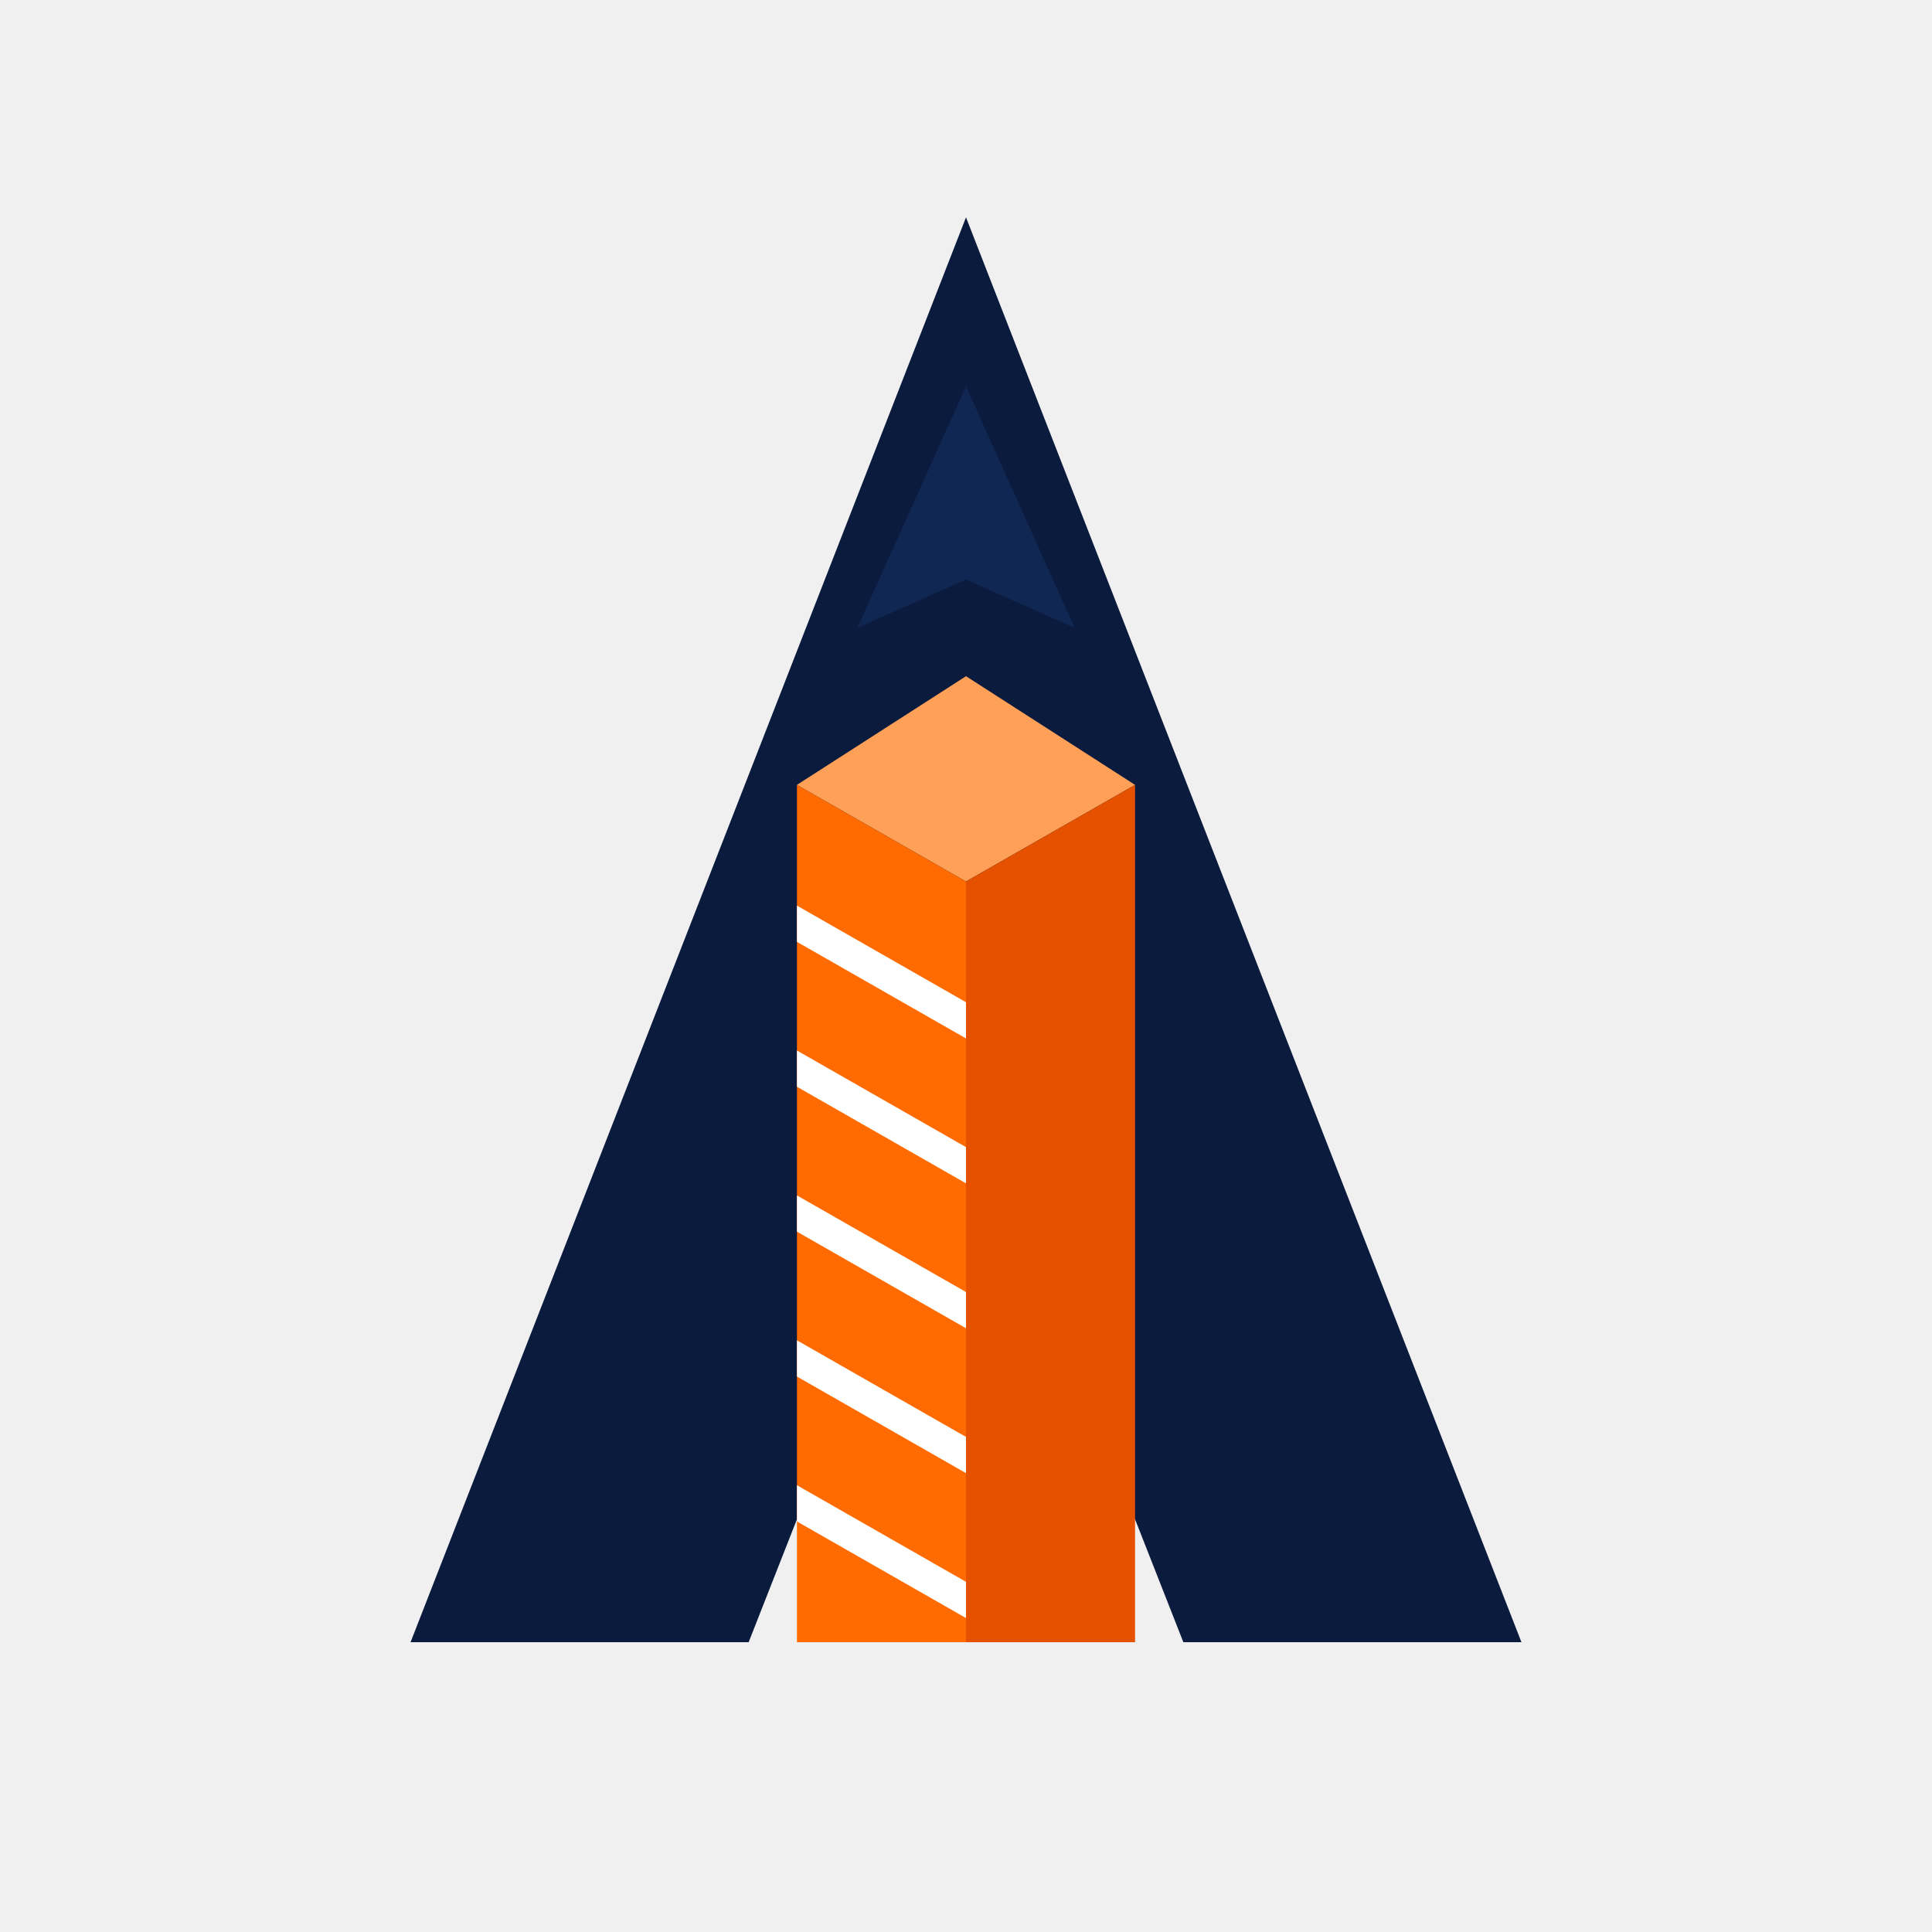
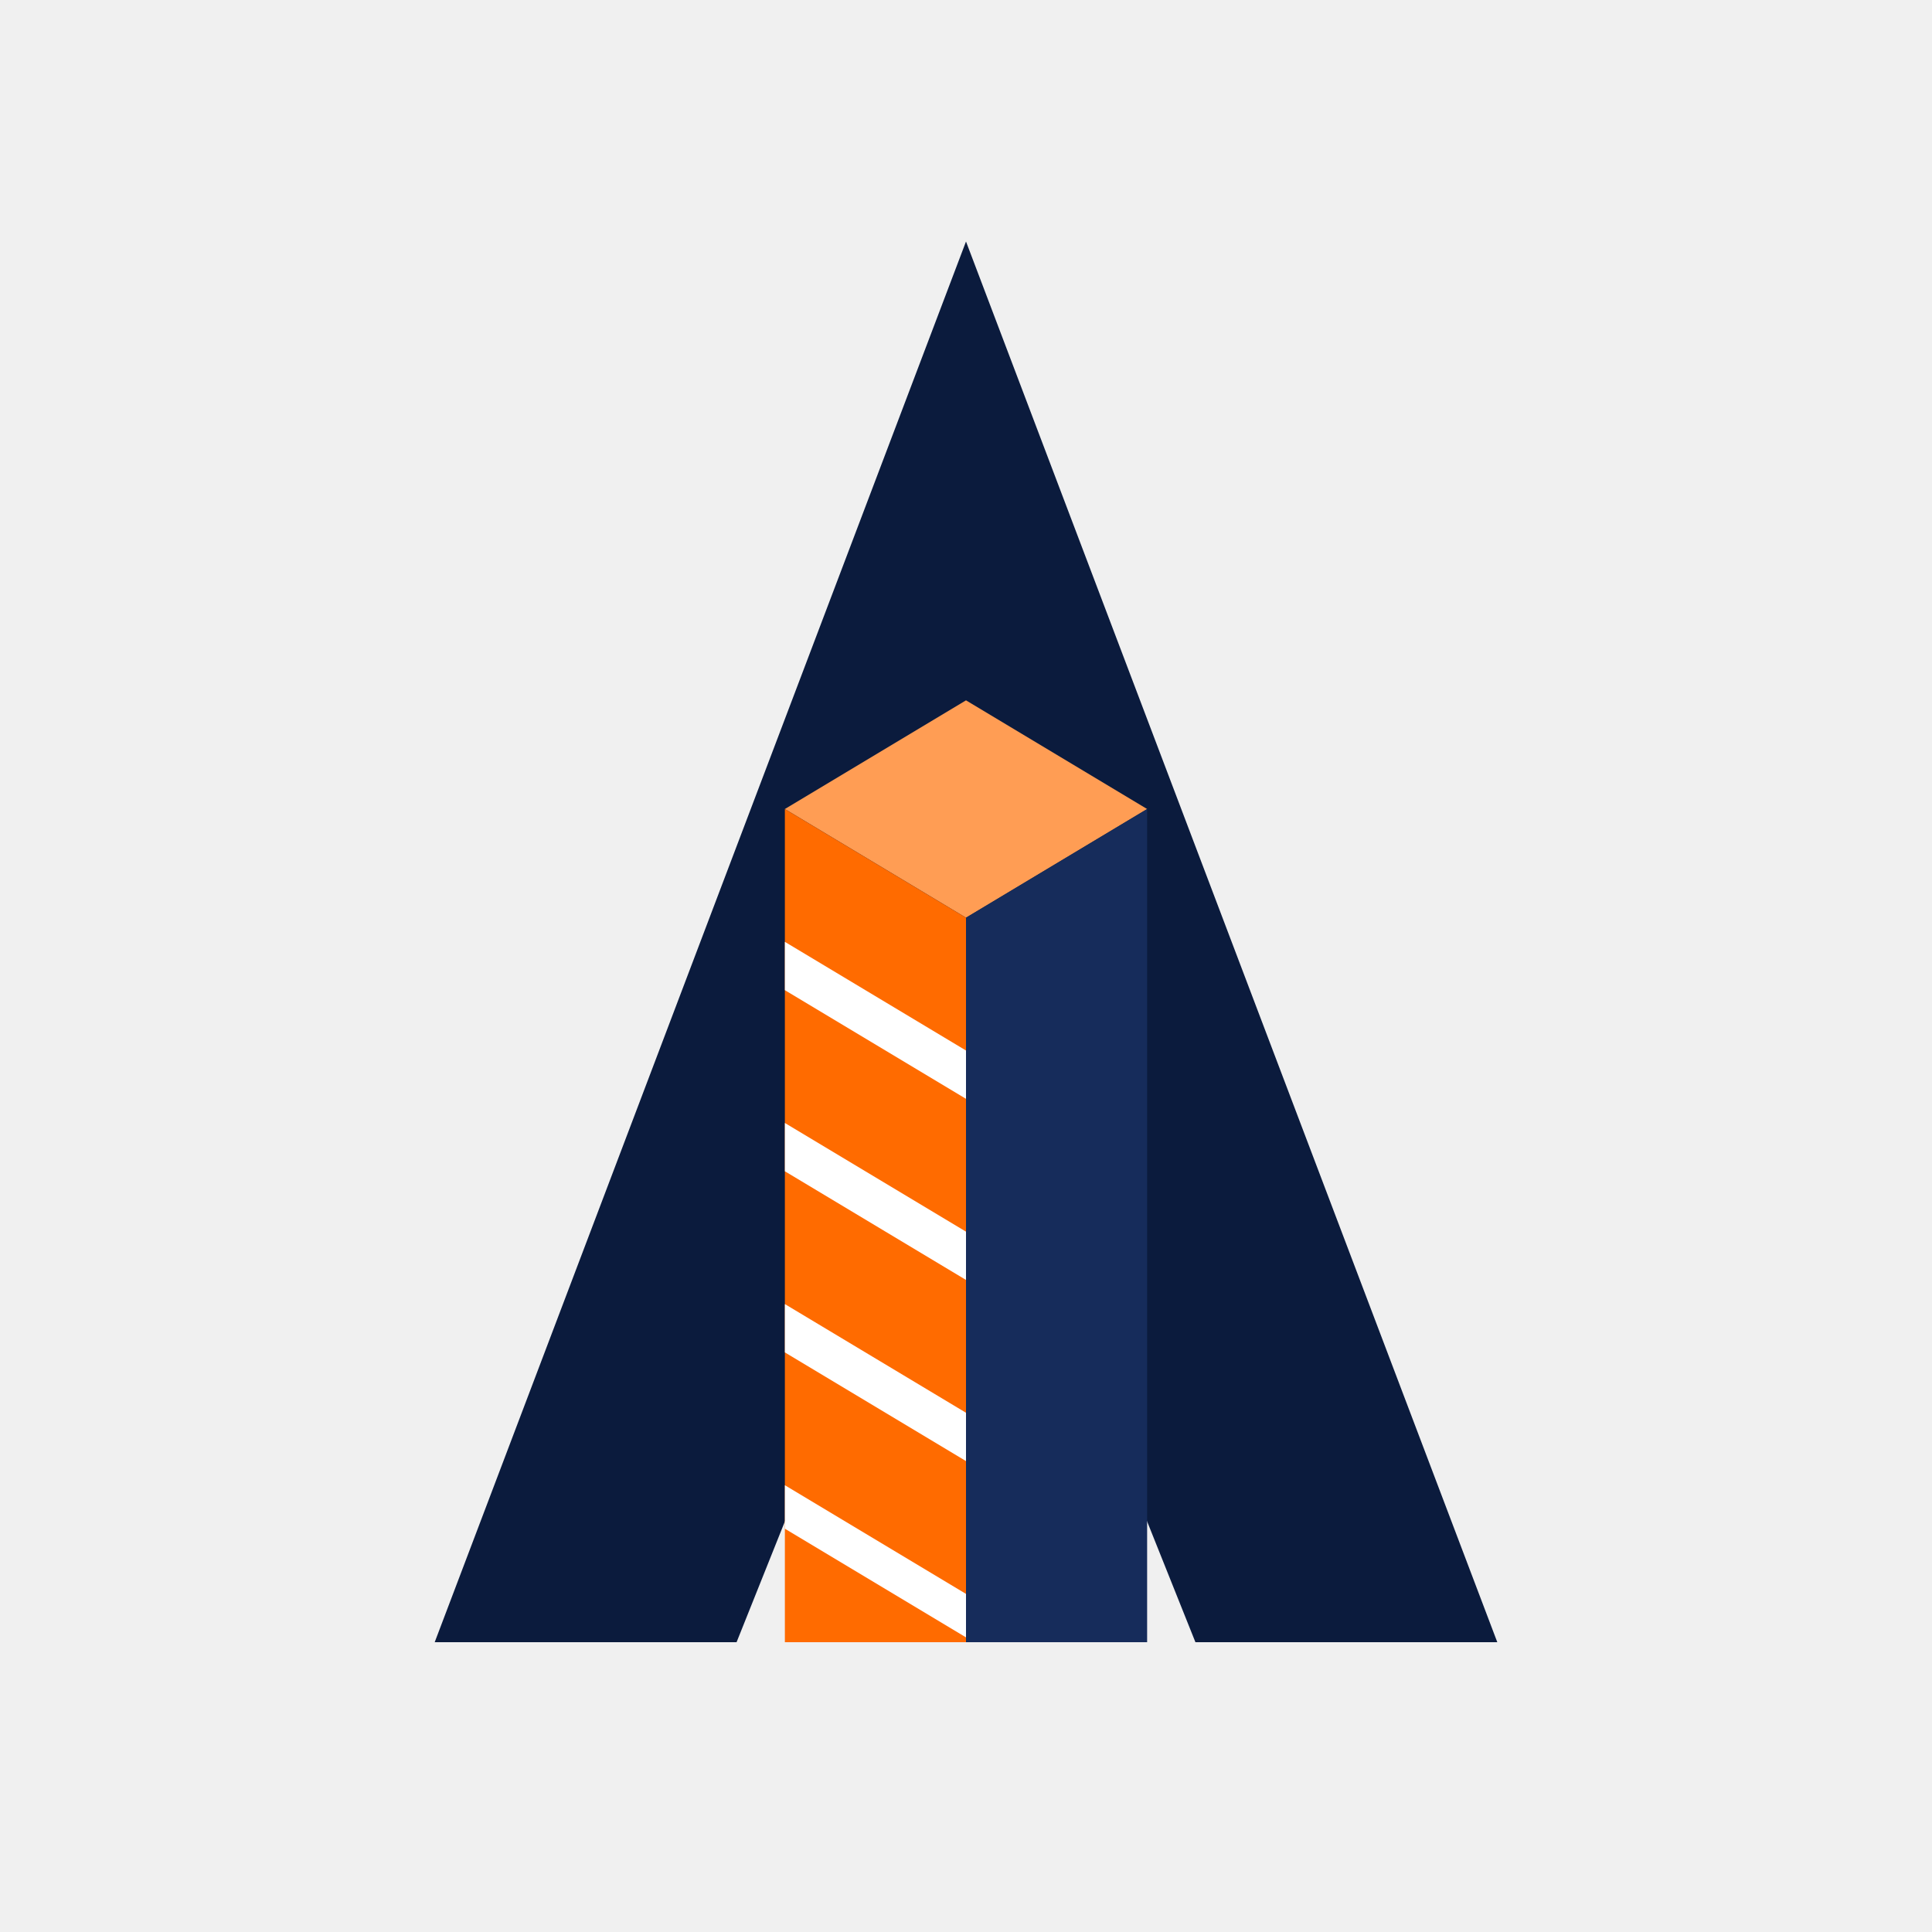
<svg xmlns="http://www.w3.org/2000/svg" viewBox="0 0 800 800" width="32" height="32">
-   <g id="agile-symbol-v1">
-     <polygon points="400,90 630,680 490,680 435,540 365,540 310,680 170,680" fill="#0B1B3D" />
-     <polygon points="400,160 445,260 400,240 355,260" fill="#1D3B7A" opacity="0.35" />
-     <polygon points="400,280 470,325 400,365 330,325" fill="#FFA059" />
-     <polygon points="330,325 400,365 400,680 330,680" fill="#FF6B00" />
-     <polygon points="400,365 470,325 470,680 400,680" fill="#E65100" />
-     <polygon points="330,375 400,415 400,430 330,390" fill="#FFFFFF" />
-     <polygon points="330,435 400,475 400,490 330,450" fill="#FFFFFF" />
-     <polygon points="330,495 400,535 400,550 330,510" fill="#FFFFFF" />
-     <polygon points="330,555 400,595 400,610 330,570" fill="#FFFFFF" />
-     <polygon points="330,615 400,655 400,670 330,630" fill="#FFFFFF" />
+   <g id="agile-symbol">
+     <polygon points="400,100 620,680 495,680 435,530 365,530 305,680 180,680" fill="#0B1B3D" />
+     <polygon points="400,290 475,335 400,380 325,335" fill="#FF9D54" />
+     <polygon points="325,335 400,380 400,680 325,680" fill="#FF6B00" />
+     <polygon points="400,380 475,335 475,680 400,680" fill="#162C5B" />
+     <polygon points="325,390 400,435 400,455 325,410" fill="#FFFFFF" />
+     <polygon points="325,465 400,510 400,530 325,485" fill="#FFFFFF" />
+     <polygon points="325,540 400,585 400,605 325,560" fill="#FFFFFF" />
+     <polygon points="325,615 400,660 400,678 325,633" fill="#FFFFFF" />
  </g>
</svg>
